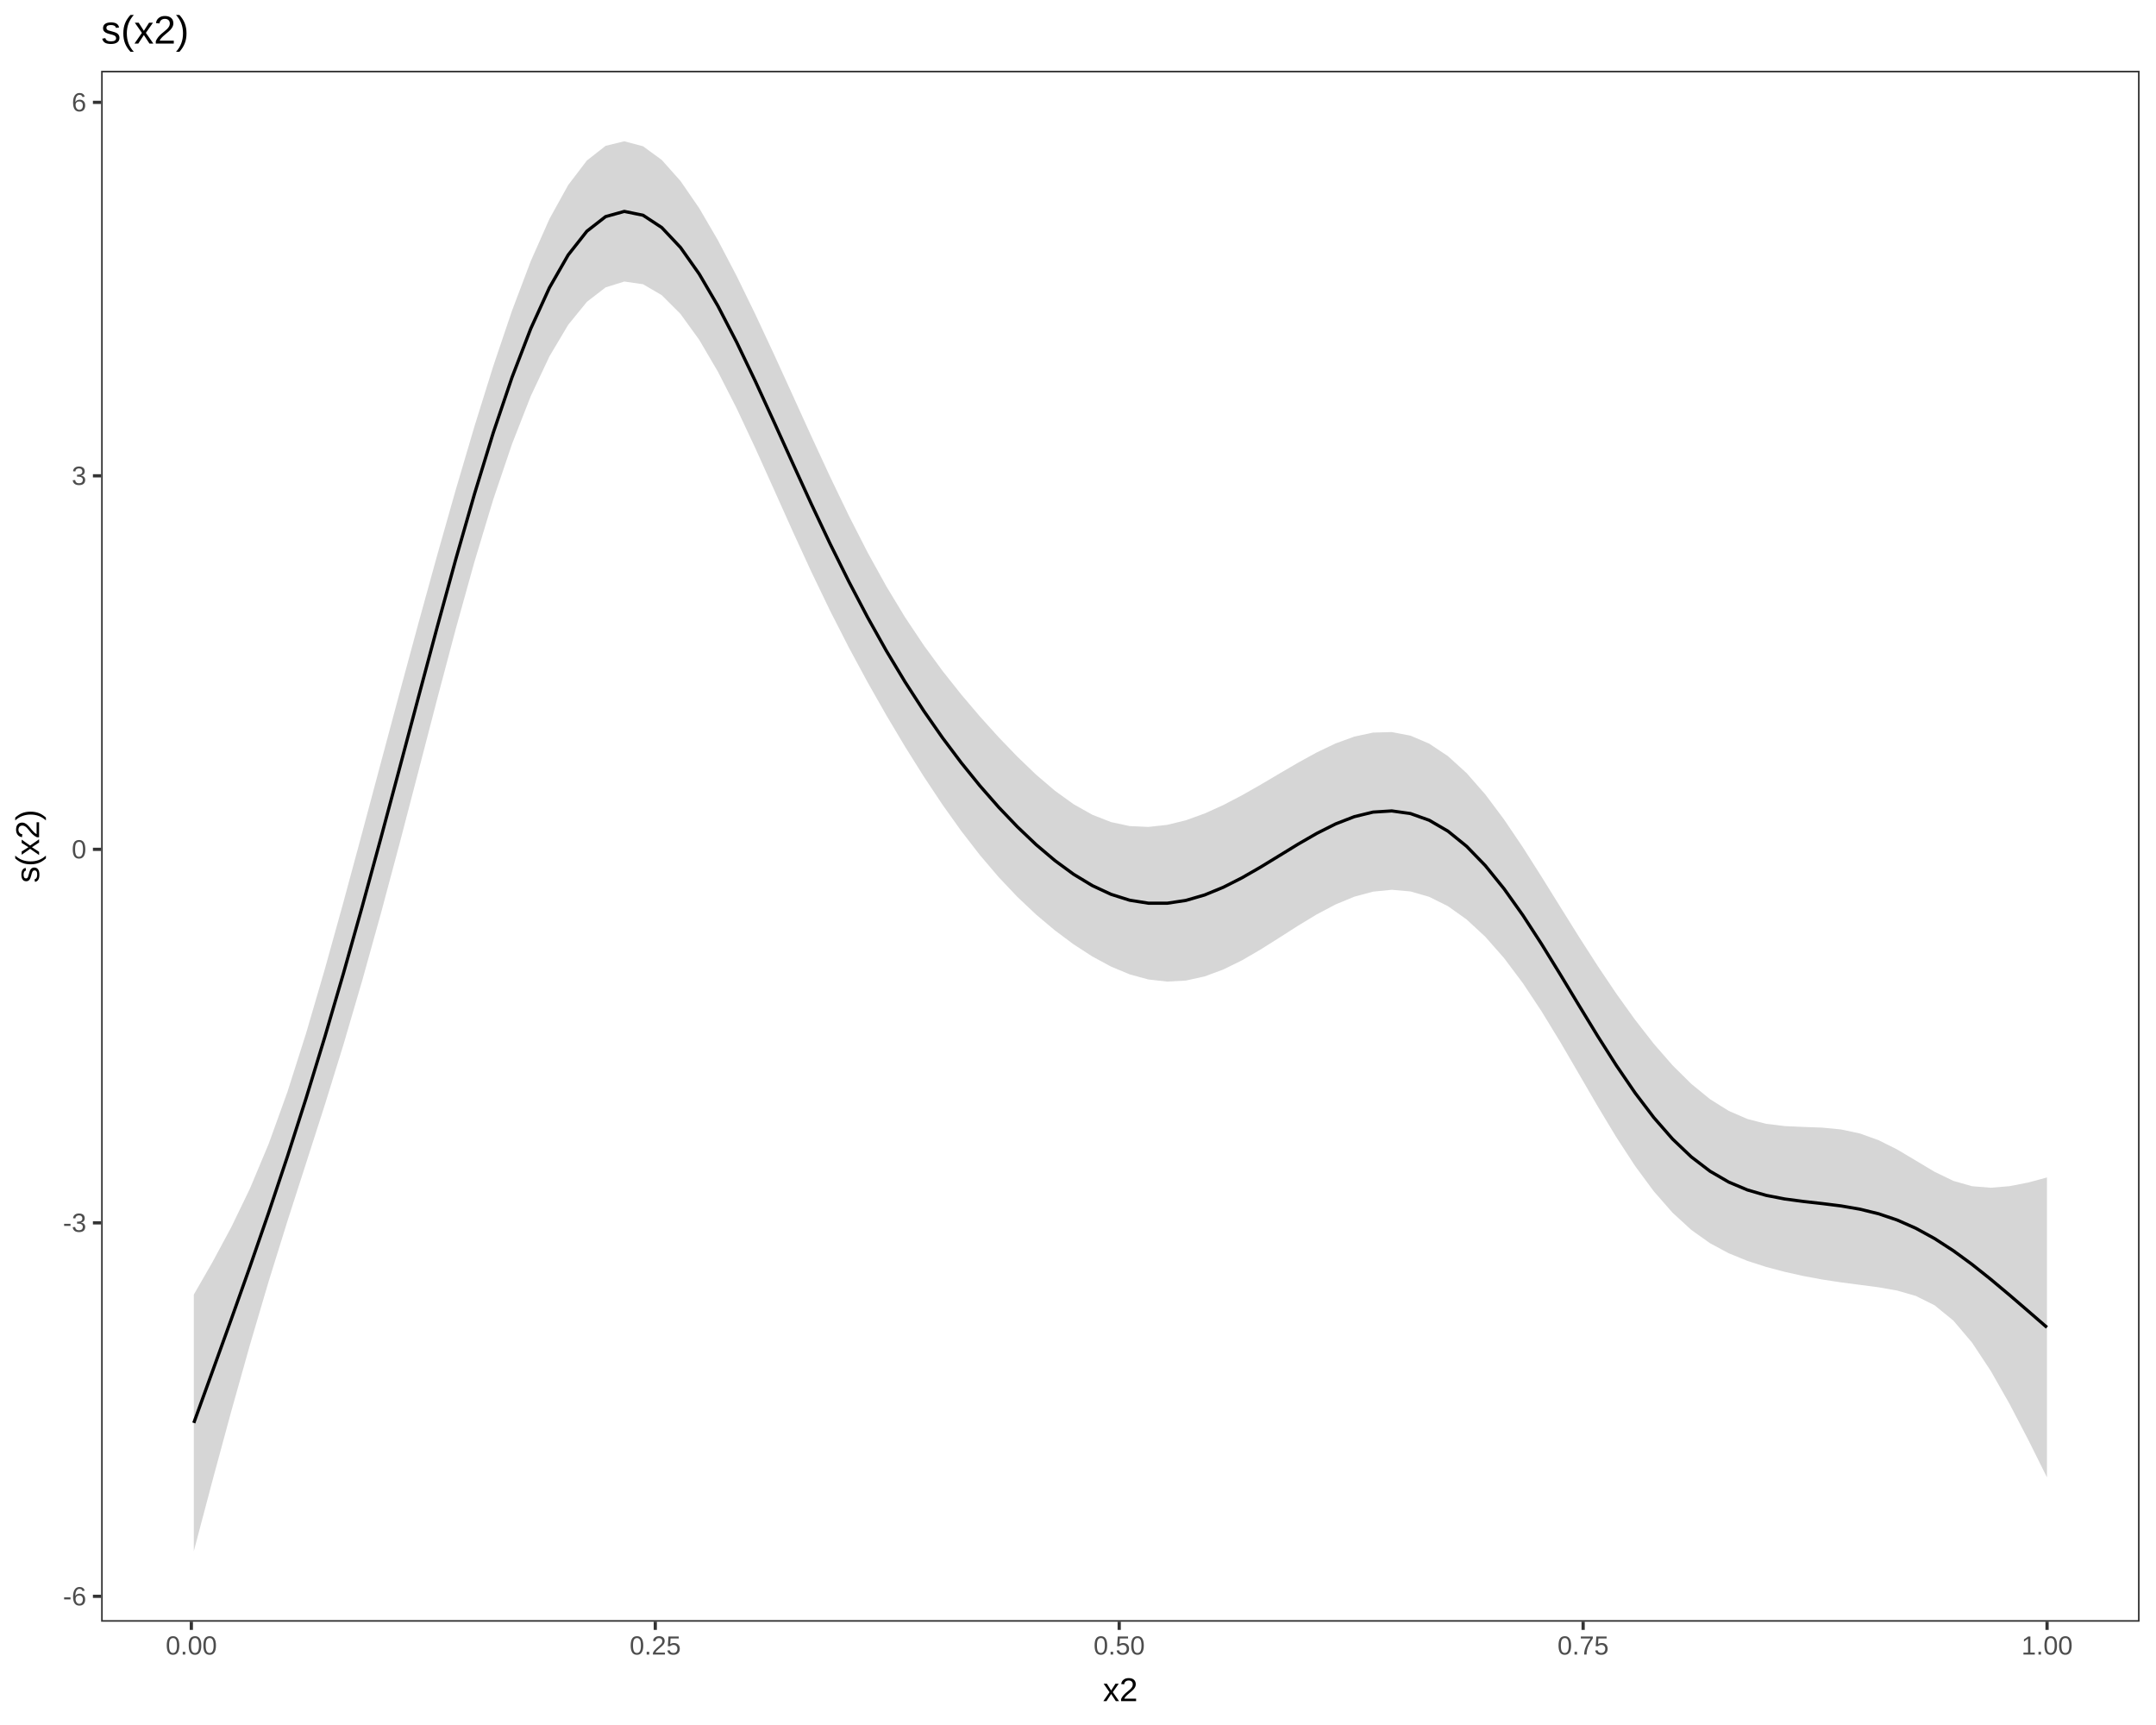
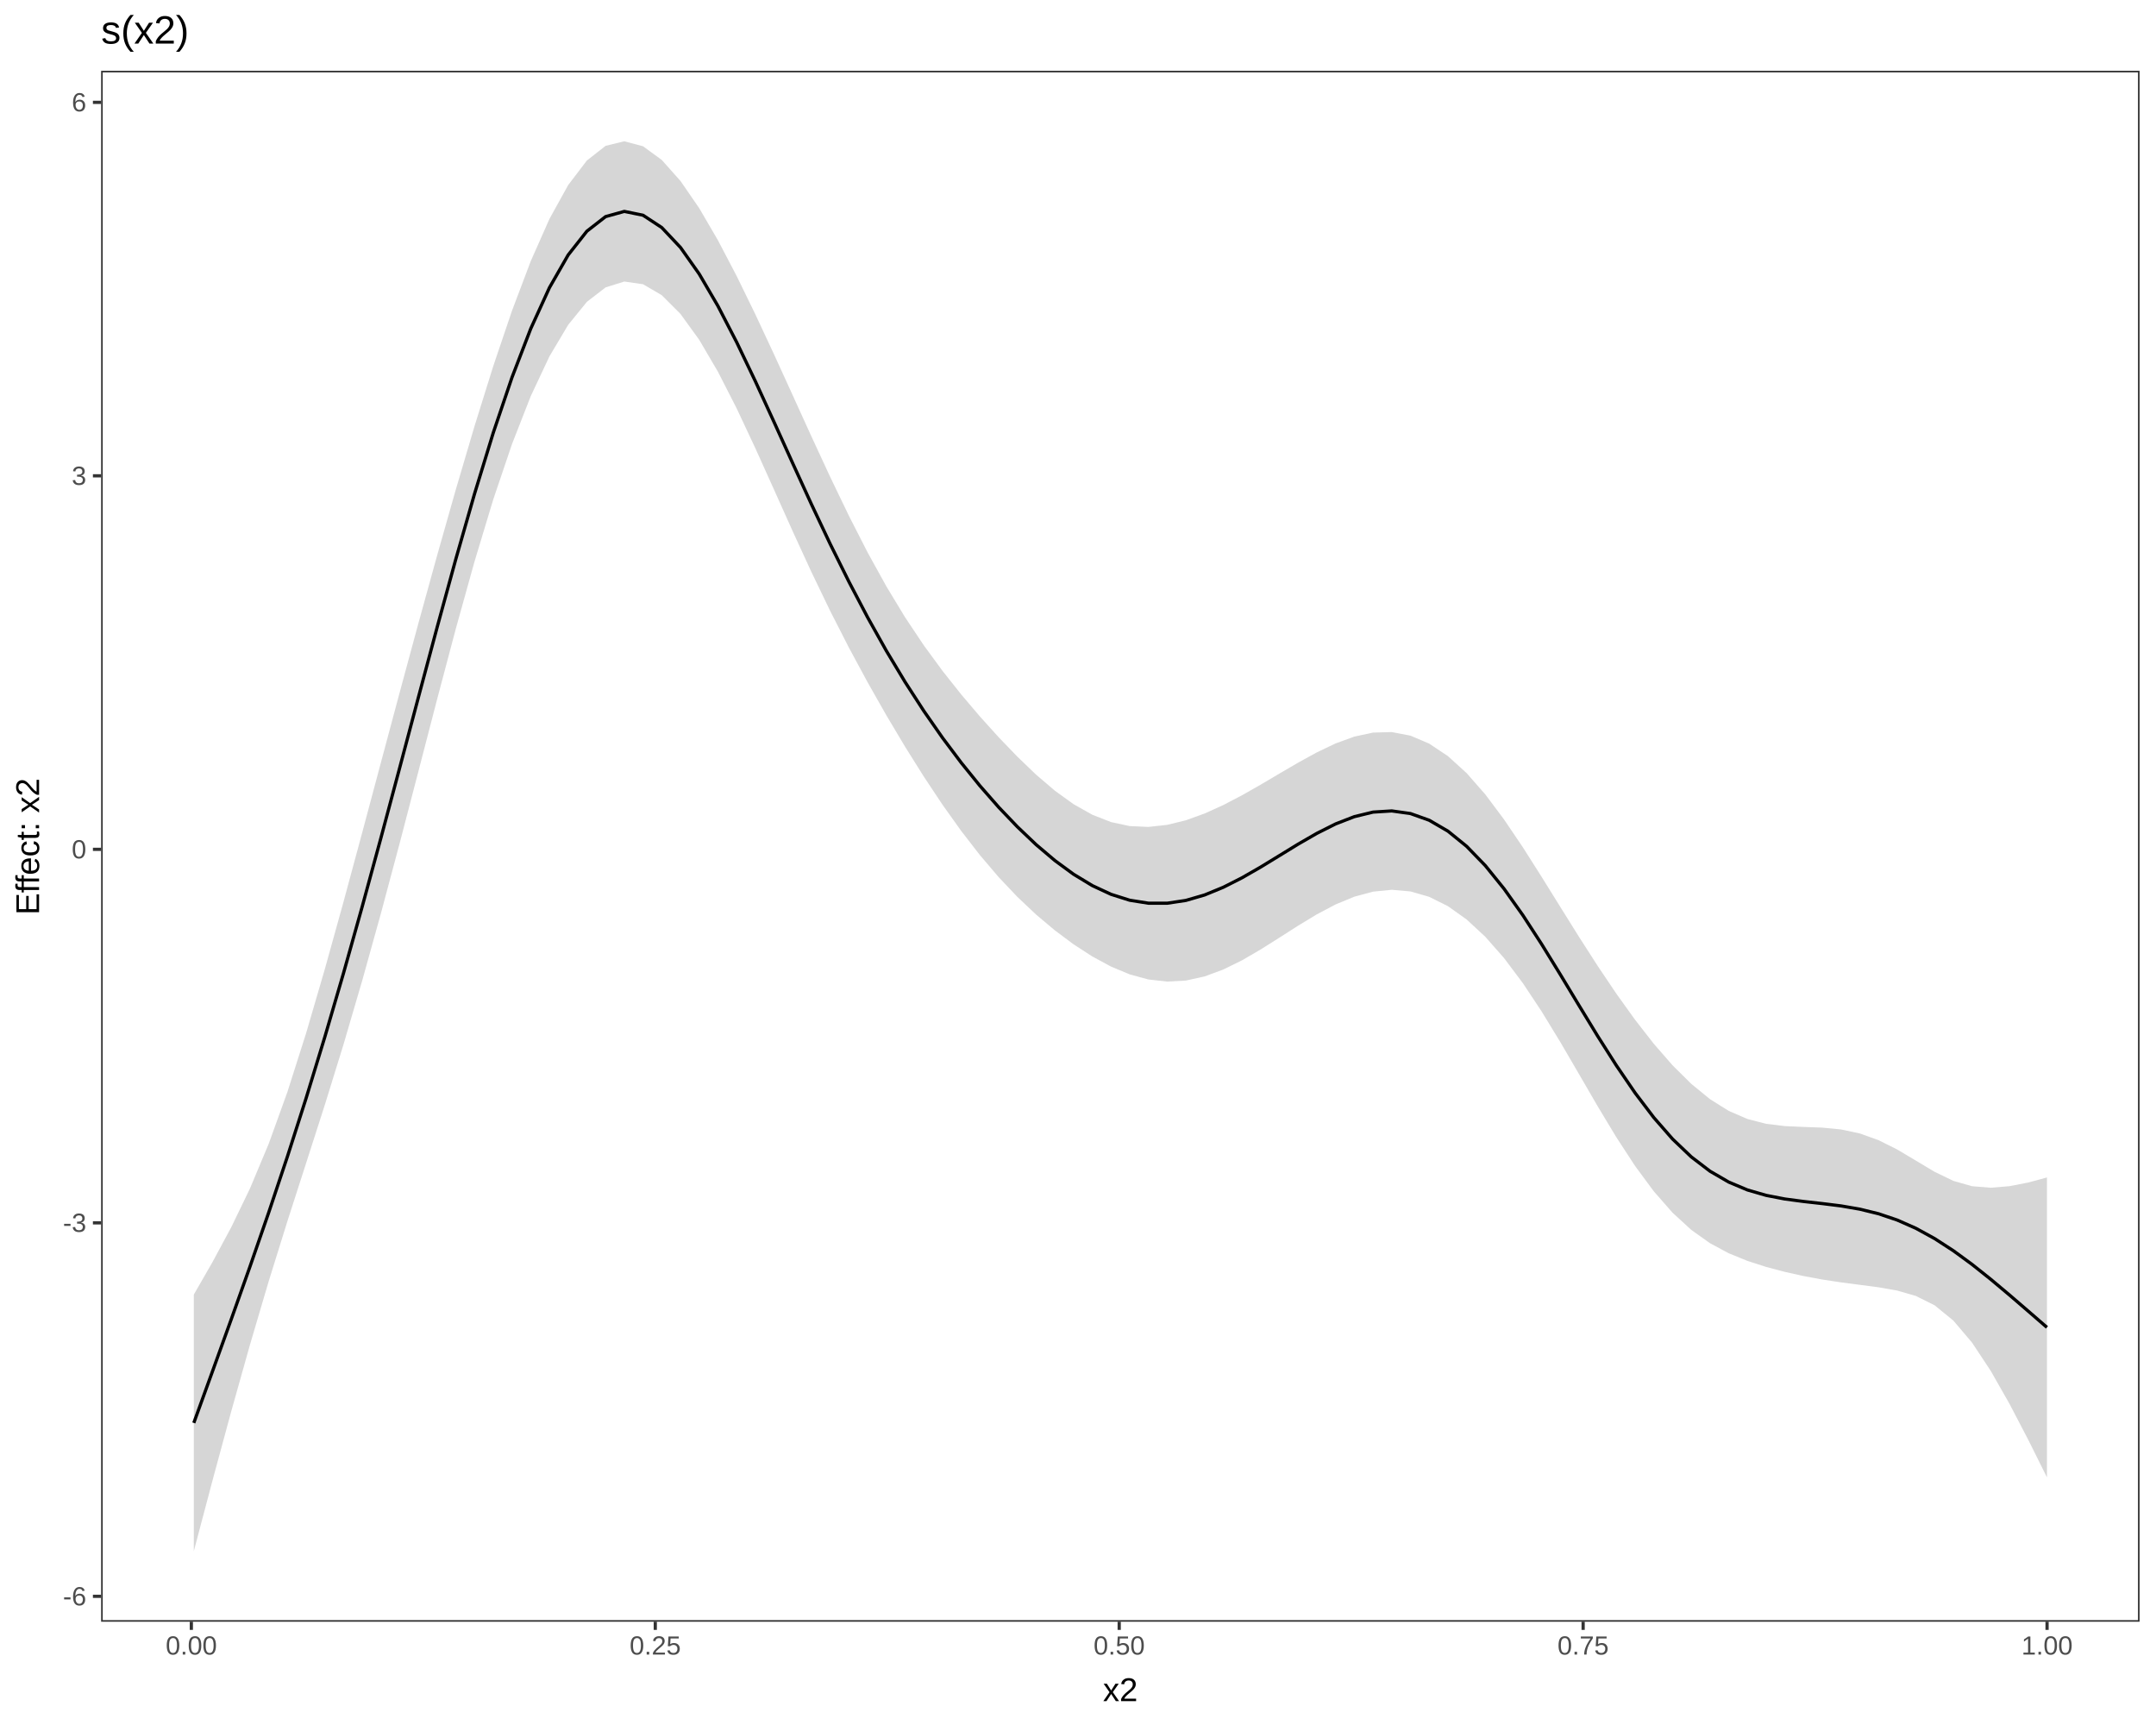
<svg xmlns="http://www.w3.org/2000/svg" viewBox="0 0 720.00 576.00">
  <defs>
    <style type="text/css">
    line, polyline, path, rect, circle {
      fill: none;
      stroke: #000000;
      stroke-linecap: round;
      stroke-linejoin: round;
      stroke-miterlimit: 10.00;
    }
  </style>
  </defs>
  <rect width="100%" height="100%" style="stroke: none; fill: #FFFFFF;" />
  <rect x="0.00" y="0.00" width="720.00" height="576.00" style="stroke-width: 1.07; stroke: #FFFFFF; fill: #FFFFFF;" />
  <defs>
    <clipPath id="cpMzMuNzczMXw3MTQuNTIxfDU0MS41MDd8MjMuNjI2NQ==">
      <rect x="33.77" y="23.63" width="680.75" height="517.88" />
    </clipPath>
  </defs>
  <rect x="33.77" y="23.63" width="680.75" height="517.88" style="stroke-width: 1.07; stroke: none; fill: #FFFFFF;" clip-path="url(#cpMzMuNzczMXw3MTQuNTIxfDU0MS41MDd8MjMuNjI2NQ==)" />
  <polyline points="64.72,432.29 70.97,421.41 77.22,409.80 83.47,396.87 89.72,381.96 95.97,364.65 102.22,345.02 108.47,323.62 114.73,301.08 120.98,277.93 127.23,254.54 133.48,231.19 139.73,208.11 145.98,185.46 152.23,163.43 158.48,142.26 164.73,122.23 170.99,103.74 177.24,87.21 183.49,73.10 189.74,61.80 195.99,53.60 202.24,48.70 208.49,47.17 214.74,48.84 220.99,53.40 227.25,60.43 233.50,69.51 239.75,80.22 246.00,92.15 252.25,104.96 258.50,118.35 264.75,132.04 271.00,145.78 277.25,159.27 283.51,172.26 289.76,184.50 296.01,195.81 302.26,206.13 308.51,215.49 314.76,224.02 321.01,231.90 327.26,239.26 333.51,246.18 339.77,252.68 346.02,258.68 352.27,264.02 358.52,268.53 364.77,272.05 371.02,274.50 377.27,275.84 383.52,276.12 389.77,275.43 396.03,273.90 402.28,271.64 408.53,268.81 414.78,265.55 421.03,261.99 427.28,258.30 433.53,254.65 439.78,251.22 446.03,248.24 452.29,245.96 458.54,244.62 464.79,244.45 471.04,245.65 477.29,248.31 483.54,252.48 489.79,258.16 496.04,265.29 502.29,273.65 508.55,282.91 514.80,292.75 521.05,302.80 527.30,312.81 533.55,322.54 539.80,331.83 546.05,340.54 552.30,348.55 558.55,355.72 564.81,361.92 571.06,367.03 577.31,370.94 583.56,373.65 589.81,375.26 596.06,376.02 602.31,376.30 608.56,376.53 614.82,377.14 621.07,378.47 627.32,380.71 633.57,383.83 639.82,387.55 646.07,391.29 652.32,394.31 658.57,396.09 664.82,396.60 671.08,396.08 677.33,394.86 683.58,393.17 683.58,493.29 677.33,480.75 671.08,468.77 664.82,457.77 658.57,448.32 652.32,440.95 646.07,435.86 639.82,432.74 633.57,430.94 627.32,429.84 621.07,429.02 614.82,428.20 608.56,427.25 602.31,426.09 596.06,424.70 589.81,423.04 583.56,421.03 577.31,418.48 571.06,415.13 564.81,410.68 558.55,404.94 552.30,397.81 546.05,389.35 539.80,379.77 533.55,369.40 527.30,358.64 521.05,347.93 514.80,337.69 508.55,328.27 502.29,319.93 496.04,312.82 489.79,307.03 483.54,302.58 477.29,299.47 471.04,297.66 464.79,297.11 458.54,297.73 452.29,299.41 446.03,302.00 439.78,305.30 433.53,309.08 427.28,313.08 421.03,317.02 414.78,320.66 408.53,323.73 402.28,326.04 396.03,327.42 389.77,327.76 383.52,327.06 377.27,325.36 371.02,322.75 364.77,319.37 358.52,315.32 352.27,310.66 346.02,305.40 339.77,299.50 333.51,292.89 327.26,285.55 321.01,277.48 314.76,268.72 308.51,259.31 302.26,249.35 296.01,238.86 289.76,227.86 283.51,216.28 277.25,204.02 271.00,191.05 264.75,177.46 258.50,163.53 252.25,149.67 246.00,136.35 239.75,124.11 233.50,113.46 227.25,104.83 220.99,98.56 214.74,94.91 208.49,94.01 202.24,95.96 195.99,100.79 189.74,108.48 183.49,118.99 177.24,132.29 170.99,148.27 164.73,166.76 158.48,187.46 152.23,209.90 145.98,233.48 139.73,257.56 133.48,281.53 127.23,304.91 120.98,327.37 114.73,348.71 108.47,368.94 102.22,388.41 95.97,407.81 89.72,427.88 83.47,449.06 77.22,471.29 70.97,494.34 64.72,517.97 " style="stroke-width: 1.07; stroke: none; fill: #333333; fill-opacity: 0.20;" clip-path="url(#cpMzMuNzczMXw3MTQuNTIxfDU0MS41MDd8MjMuNjI2NQ==)" />
  <polyline points="64.72,475.13 70.97,457.88 77.22,440.54 83.47,422.96 89.72,404.92 95.97,386.23 102.22,366.72 108.47,346.28 114.73,324.90 120.98,302.65 127.23,279.72 133.48,256.36 139.73,232.83 145.98,209.47 152.23,186.66 158.48,164.86 164.73,144.49 170.99,126.00 177.24,109.75 183.49,96.05 189.74,85.14 195.99,77.20 202.24,72.33 208.49,70.59 214.74,71.87 220.99,75.98 227.25,82.63 233.50,91.48 239.75,102.17 246.00,114.25 252.25,127.31 258.50,140.94 264.75,154.75 271.00,168.42 277.25,181.65 283.51,194.27 289.76,206.18 296.01,217.34 302.26,227.74 308.51,237.40 314.76,246.37 321.01,254.69 327.26,262.41 333.51,269.54 339.77,276.09 346.02,282.04 352.27,287.34 358.52,291.92 364.77,295.71 371.02,298.62 377.27,300.60 383.52,301.59 389.77,301.60 396.03,300.66 402.28,298.84 408.53,296.27 414.78,293.10 421.03,289.51 427.28,285.69 433.53,281.86 439.78,278.26 446.03,275.12 452.29,272.69 458.54,271.17 464.79,270.78 471.04,271.66 477.29,273.89 483.54,277.53 489.79,282.60 496.04,289.06 502.29,296.79 508.55,305.59 514.80,315.22 521.05,325.37 527.30,335.72 533.55,345.97 539.80,355.80 546.05,364.95 552.30,373.18 558.55,380.33 564.81,386.30 571.06,391.08 577.31,394.71 583.56,397.34 589.81,399.15 596.06,400.36 602.31,401.19 608.56,401.89 614.82,402.67 621.07,403.75 627.32,405.28 633.57,407.39 639.82,410.15 646.07,413.58 652.32,417.63 658.57,422.20 664.82,427.18 671.08,432.43 677.33,437.81 683.58,443.23 " style="stroke-width: 1.07; stroke-linecap: butt;" clip-path="url(#cpMzMuNzczMXw3MTQuNTIxfDU0MS41MDd8MjMuNjI2NQ==)" />
  <rect x="33.77" y="23.63" width="680.75" height="517.88" style="stroke-width: 1.07; stroke: #333333;" clip-path="url(#cpMzMuNzczMXw3MTQuNTIxfDU0MS41MDd8MjMuNjI2NQ==)" />
  <defs>
    <clipPath id="cpMHw3MjB8NTc2fDA=">
      <rect x="0.00" y="0.00" width="720.00" height="576.00" />
    </clipPath>
  </defs>
  <g clip-path="url(#cpMHw3MjB8NTc2fDA=)">
    <text x="21.02" y="536.06" style="font-size: 8.80px; fill: #4D4D4D; font-family: Liberation Sans;" textLength="7.82px" lengthAdjust="spacingAndGlyphs">-6</text>
  </g>
  <g clip-path="url(#cpMHw3MjB8NTc2fDA=)">
    <text x="21.02" y="411.34" style="font-size: 8.80px; fill: #4D4D4D; font-family: Liberation Sans;" textLength="7.82px" lengthAdjust="spacingAndGlyphs">-3</text>
  </g>
  <g clip-path="url(#cpMHw3MjB8NTc2fDA=)">
    <text x="23.95" y="286.63" style="font-size: 8.80px; fill: #4D4D4D; font-family: Liberation Sans;" textLength="4.89px" lengthAdjust="spacingAndGlyphs">0</text>
  </g>
  <g clip-path="url(#cpMHw3MjB8NTc2fDA=)">
    <text x="23.95" y="161.91" style="font-size: 8.80px; fill: #4D4D4D; font-family: Liberation Sans;" textLength="4.89px" lengthAdjust="spacingAndGlyphs">3</text>
  </g>
  <g clip-path="url(#cpMHw3MjB8NTc2fDA=)">
    <text x="23.95" y="37.19" style="font-size: 8.80px; fill: #4D4D4D; font-family: Liberation Sans;" textLength="4.89px" lengthAdjust="spacingAndGlyphs">6</text>
  </g>
  <polyline points="31.03,533.03 33.77,533.03 " style="stroke-width: 1.07; stroke: #333333; stroke-linecap: butt;" clip-path="url(#cpMHw3MjB8NTc2fDA=)" />
  <polyline points="31.03,408.32 33.77,408.32 " style="stroke-width: 1.07; stroke: #333333; stroke-linecap: butt;" clip-path="url(#cpMHw3MjB8NTc2fDA=)" />
  <polyline points="31.03,283.60 33.77,283.60 " style="stroke-width: 1.07; stroke: #333333; stroke-linecap: butt;" clip-path="url(#cpMHw3MjB8NTc2fDA=)" />
  <polyline points="31.03,158.88 33.77,158.88 " style="stroke-width: 1.07; stroke: #333333; stroke-linecap: butt;" clip-path="url(#cpMHw3MjB8NTc2fDA=)" />
  <polyline points="31.03,34.17 33.77,34.17 " style="stroke-width: 1.07; stroke: #333333; stroke-linecap: butt;" clip-path="url(#cpMHw3MjB8NTc2fDA=)" />
  <polyline points="63.90,544.25 63.90,541.51 " style="stroke-width: 1.07; stroke: #333333; stroke-linecap: butt;" clip-path="url(#cpMHw3MjB8NTc2fDA=)" />
  <polyline points="218.83,544.25 218.83,541.51 " style="stroke-width: 1.07; stroke: #333333; stroke-linecap: butt;" clip-path="url(#cpMHw3MjB8NTc2fDA=)" />
  <polyline points="373.76,544.25 373.76,541.51 " style="stroke-width: 1.07; stroke: #333333; stroke-linecap: butt;" clip-path="url(#cpMHw3MjB8NTc2fDA=)" />
  <polyline points="528.69,544.25 528.69,541.51 " style="stroke-width: 1.07; stroke: #333333; stroke-linecap: butt;" clip-path="url(#cpMHw3MjB8NTc2fDA=)" />
  <polyline points="683.62,544.25 683.62,541.51 " style="stroke-width: 1.07; stroke: #333333; stroke-linecap: butt;" clip-path="url(#cpMHw3MjB8NTc2fDA=)" />
  <g clip-path="url(#cpMHw3MjB8NTc2fDA=)">
    <text x="55.34" y="552.49" style="font-size: 8.80px; fill: #4D4D4D; font-family: Liberation Sans;" textLength="17.13px" lengthAdjust="spacingAndGlyphs">0.00</text>
  </g>
  <g clip-path="url(#cpMHw3MjB8NTc2fDA=)">
    <text x="210.27" y="552.49" style="font-size: 8.80px; fill: #4D4D4D; font-family: Liberation Sans;" textLength="17.13px" lengthAdjust="spacingAndGlyphs">0.25</text>
  </g>
  <g clip-path="url(#cpMHw3MjB8NTc2fDA=)">
    <text x="365.20" y="552.49" style="font-size: 8.80px; fill: #4D4D4D; font-family: Liberation Sans;" textLength="17.13px" lengthAdjust="spacingAndGlyphs">0.50</text>
  </g>
  <g clip-path="url(#cpMHw3MjB8NTc2fDA=)">
    <text x="520.13" y="552.49" style="font-size: 8.80px; fill: #4D4D4D; font-family: Liberation Sans;" textLength="17.13px" lengthAdjust="spacingAndGlyphs">0.75</text>
  </g>
  <g clip-path="url(#cpMHw3MjB8NTc2fDA=)">
    <text x="675.06" y="552.49" style="font-size: 8.80px; fill: #4D4D4D; font-family: Liberation Sans;" textLength="17.13px" lengthAdjust="spacingAndGlyphs">1.00</text>
  </g>
  <g clip-path="url(#cpMHw3MjB8NTc2fDA=)">
    <text x="368.34" y="568.03" style="font-size: 11.00px; font-family: Liberation Sans;" textLength="11.62px" lengthAdjust="spacingAndGlyphs">x2</text>
  </g>
  <g clip-path="url(#cpMHw3MjB8NTc2fDA=)">
-     <text transform="translate(13.05,294.79) rotate(-90)" style="font-size: 11.00px; font-family: Liberation Sans;" textLength="24.44px" lengthAdjust="spacingAndGlyphs">s(x2)</text>
+     <text transform="translate(13.05,305.49) rotate(-90)" style="font-size: 11.00px; font-family: Liberation Sans;" textLength="45.85px" lengthAdjust="spacingAndGlyphs">Effect: x2</text>
  </g>
  <g clip-path="url(#cpMHw3MjB8NTc2fDA=)">
    <text x="33.77" y="14.56" style="font-size: 13.20px; font-family: Liberation Sans;" textLength="29.33px" lengthAdjust="spacingAndGlyphs">s(x2)</text>
  </g>
</svg>
